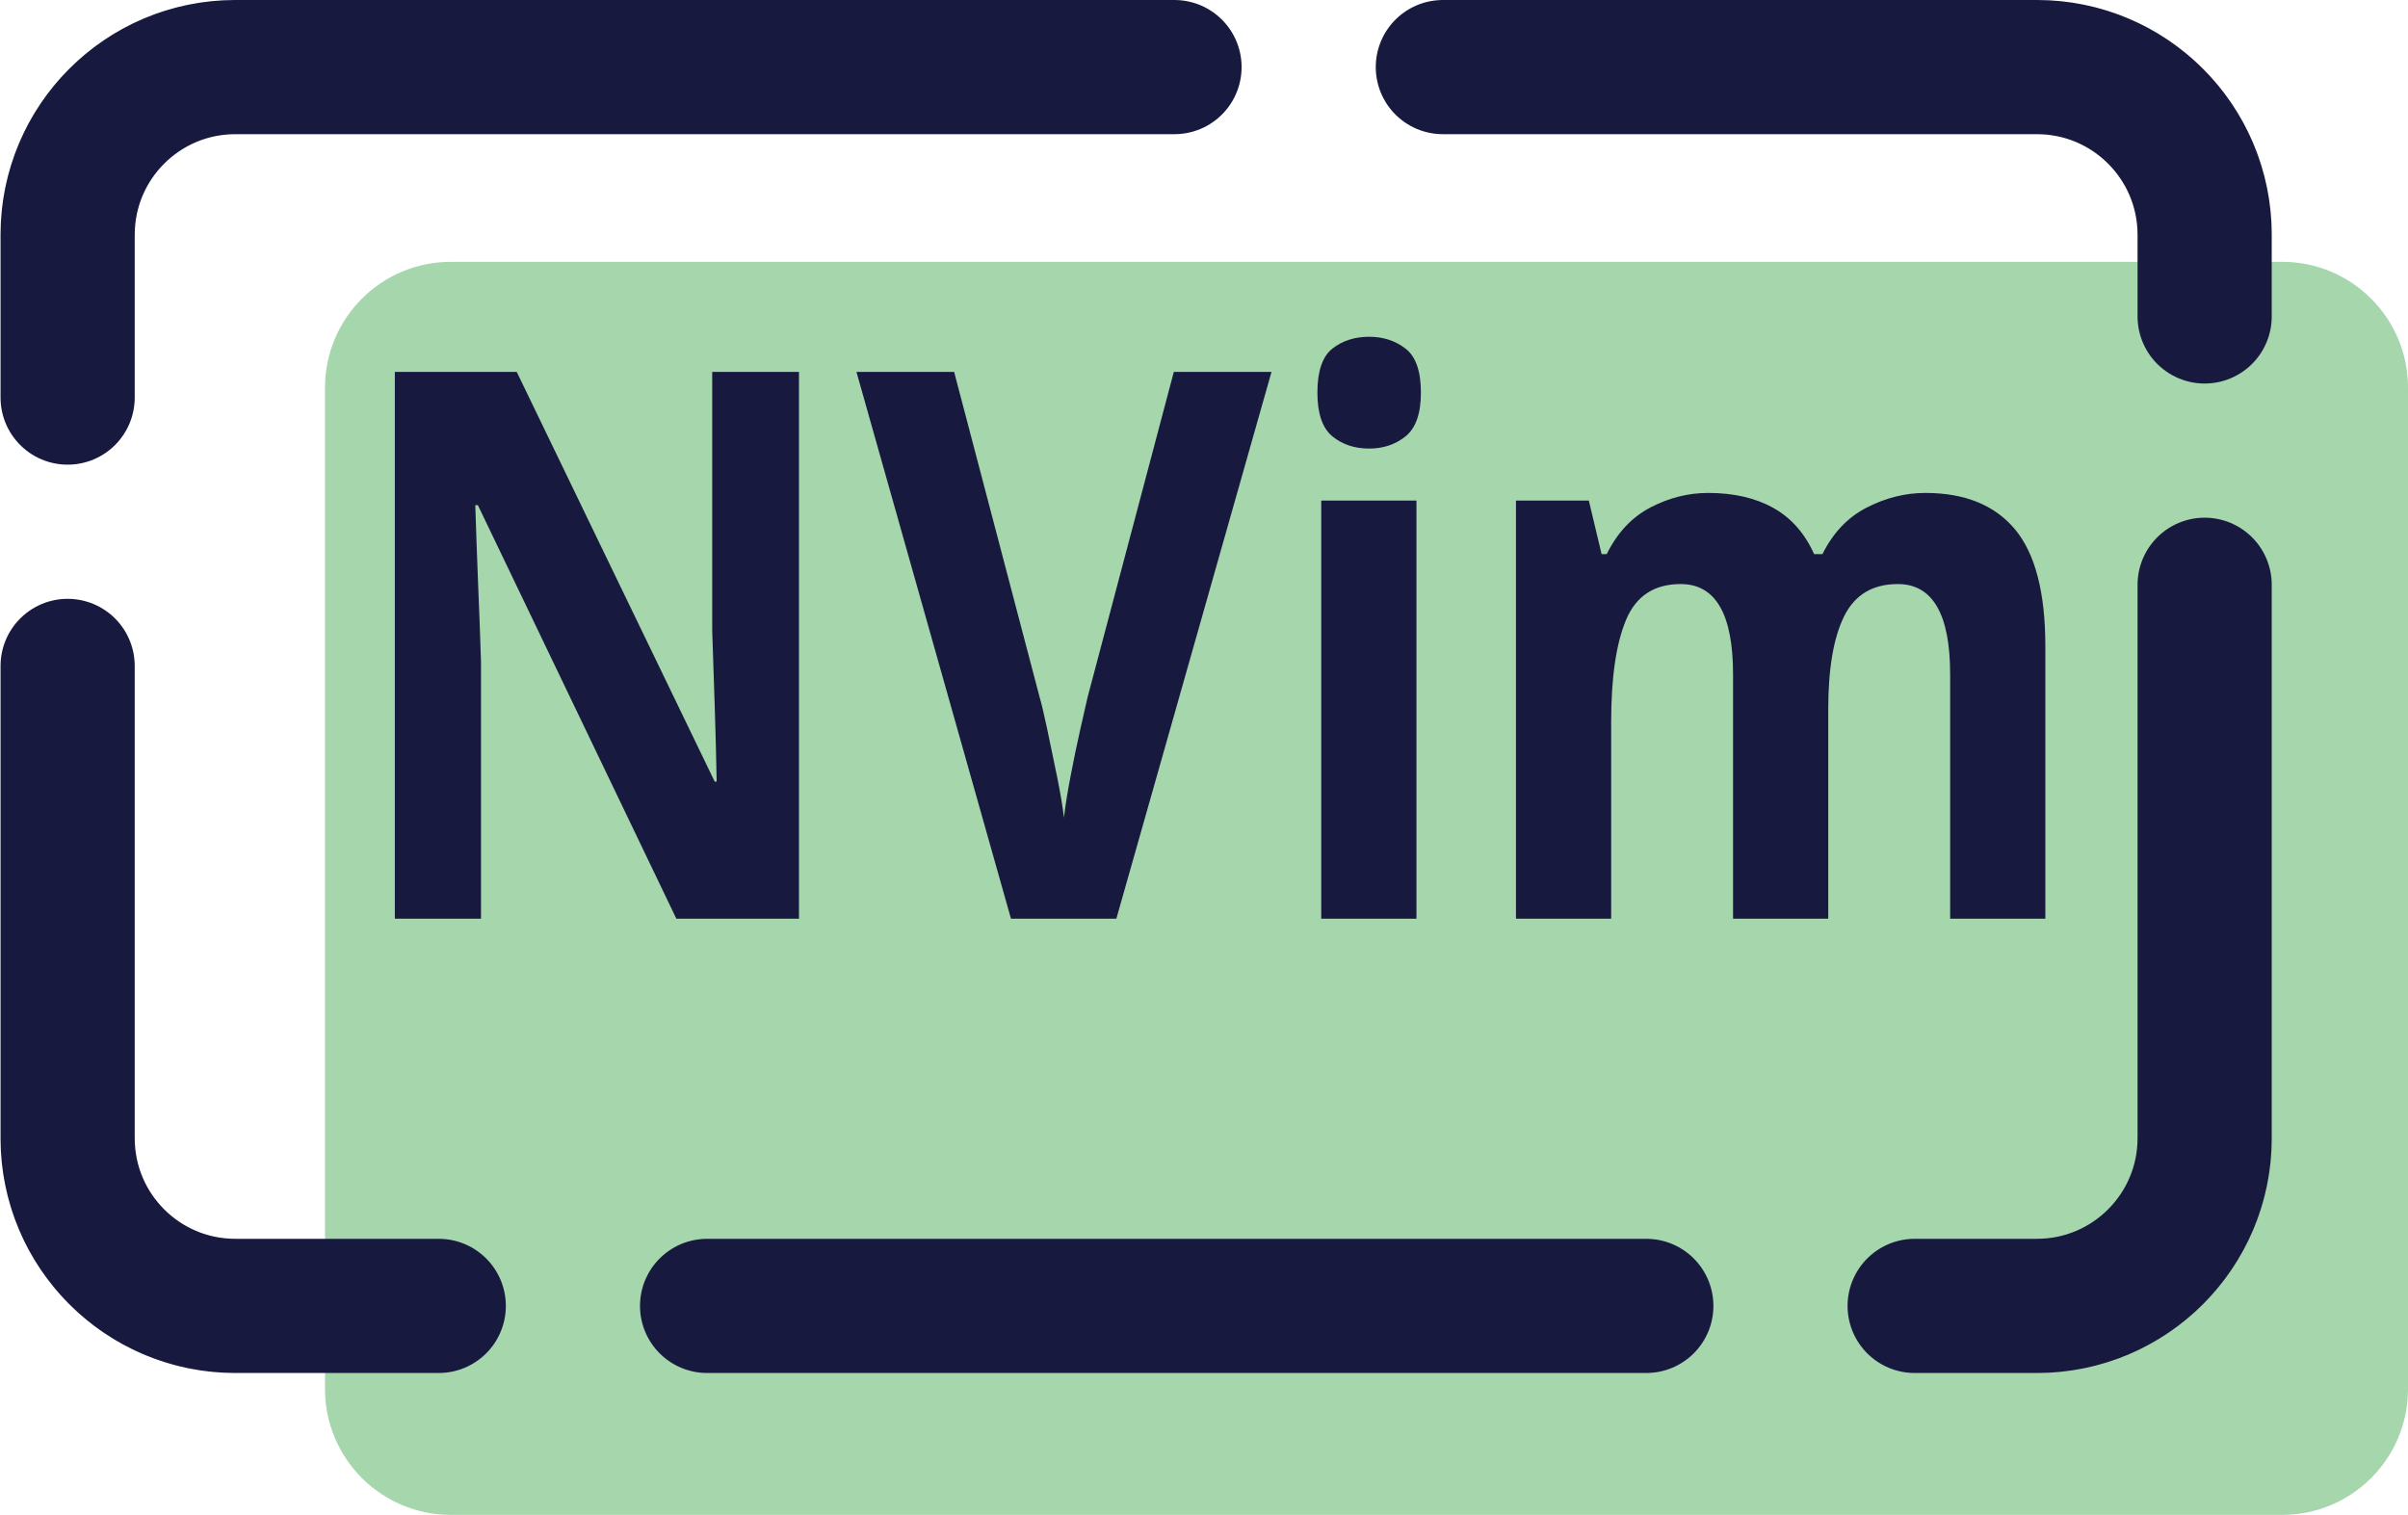
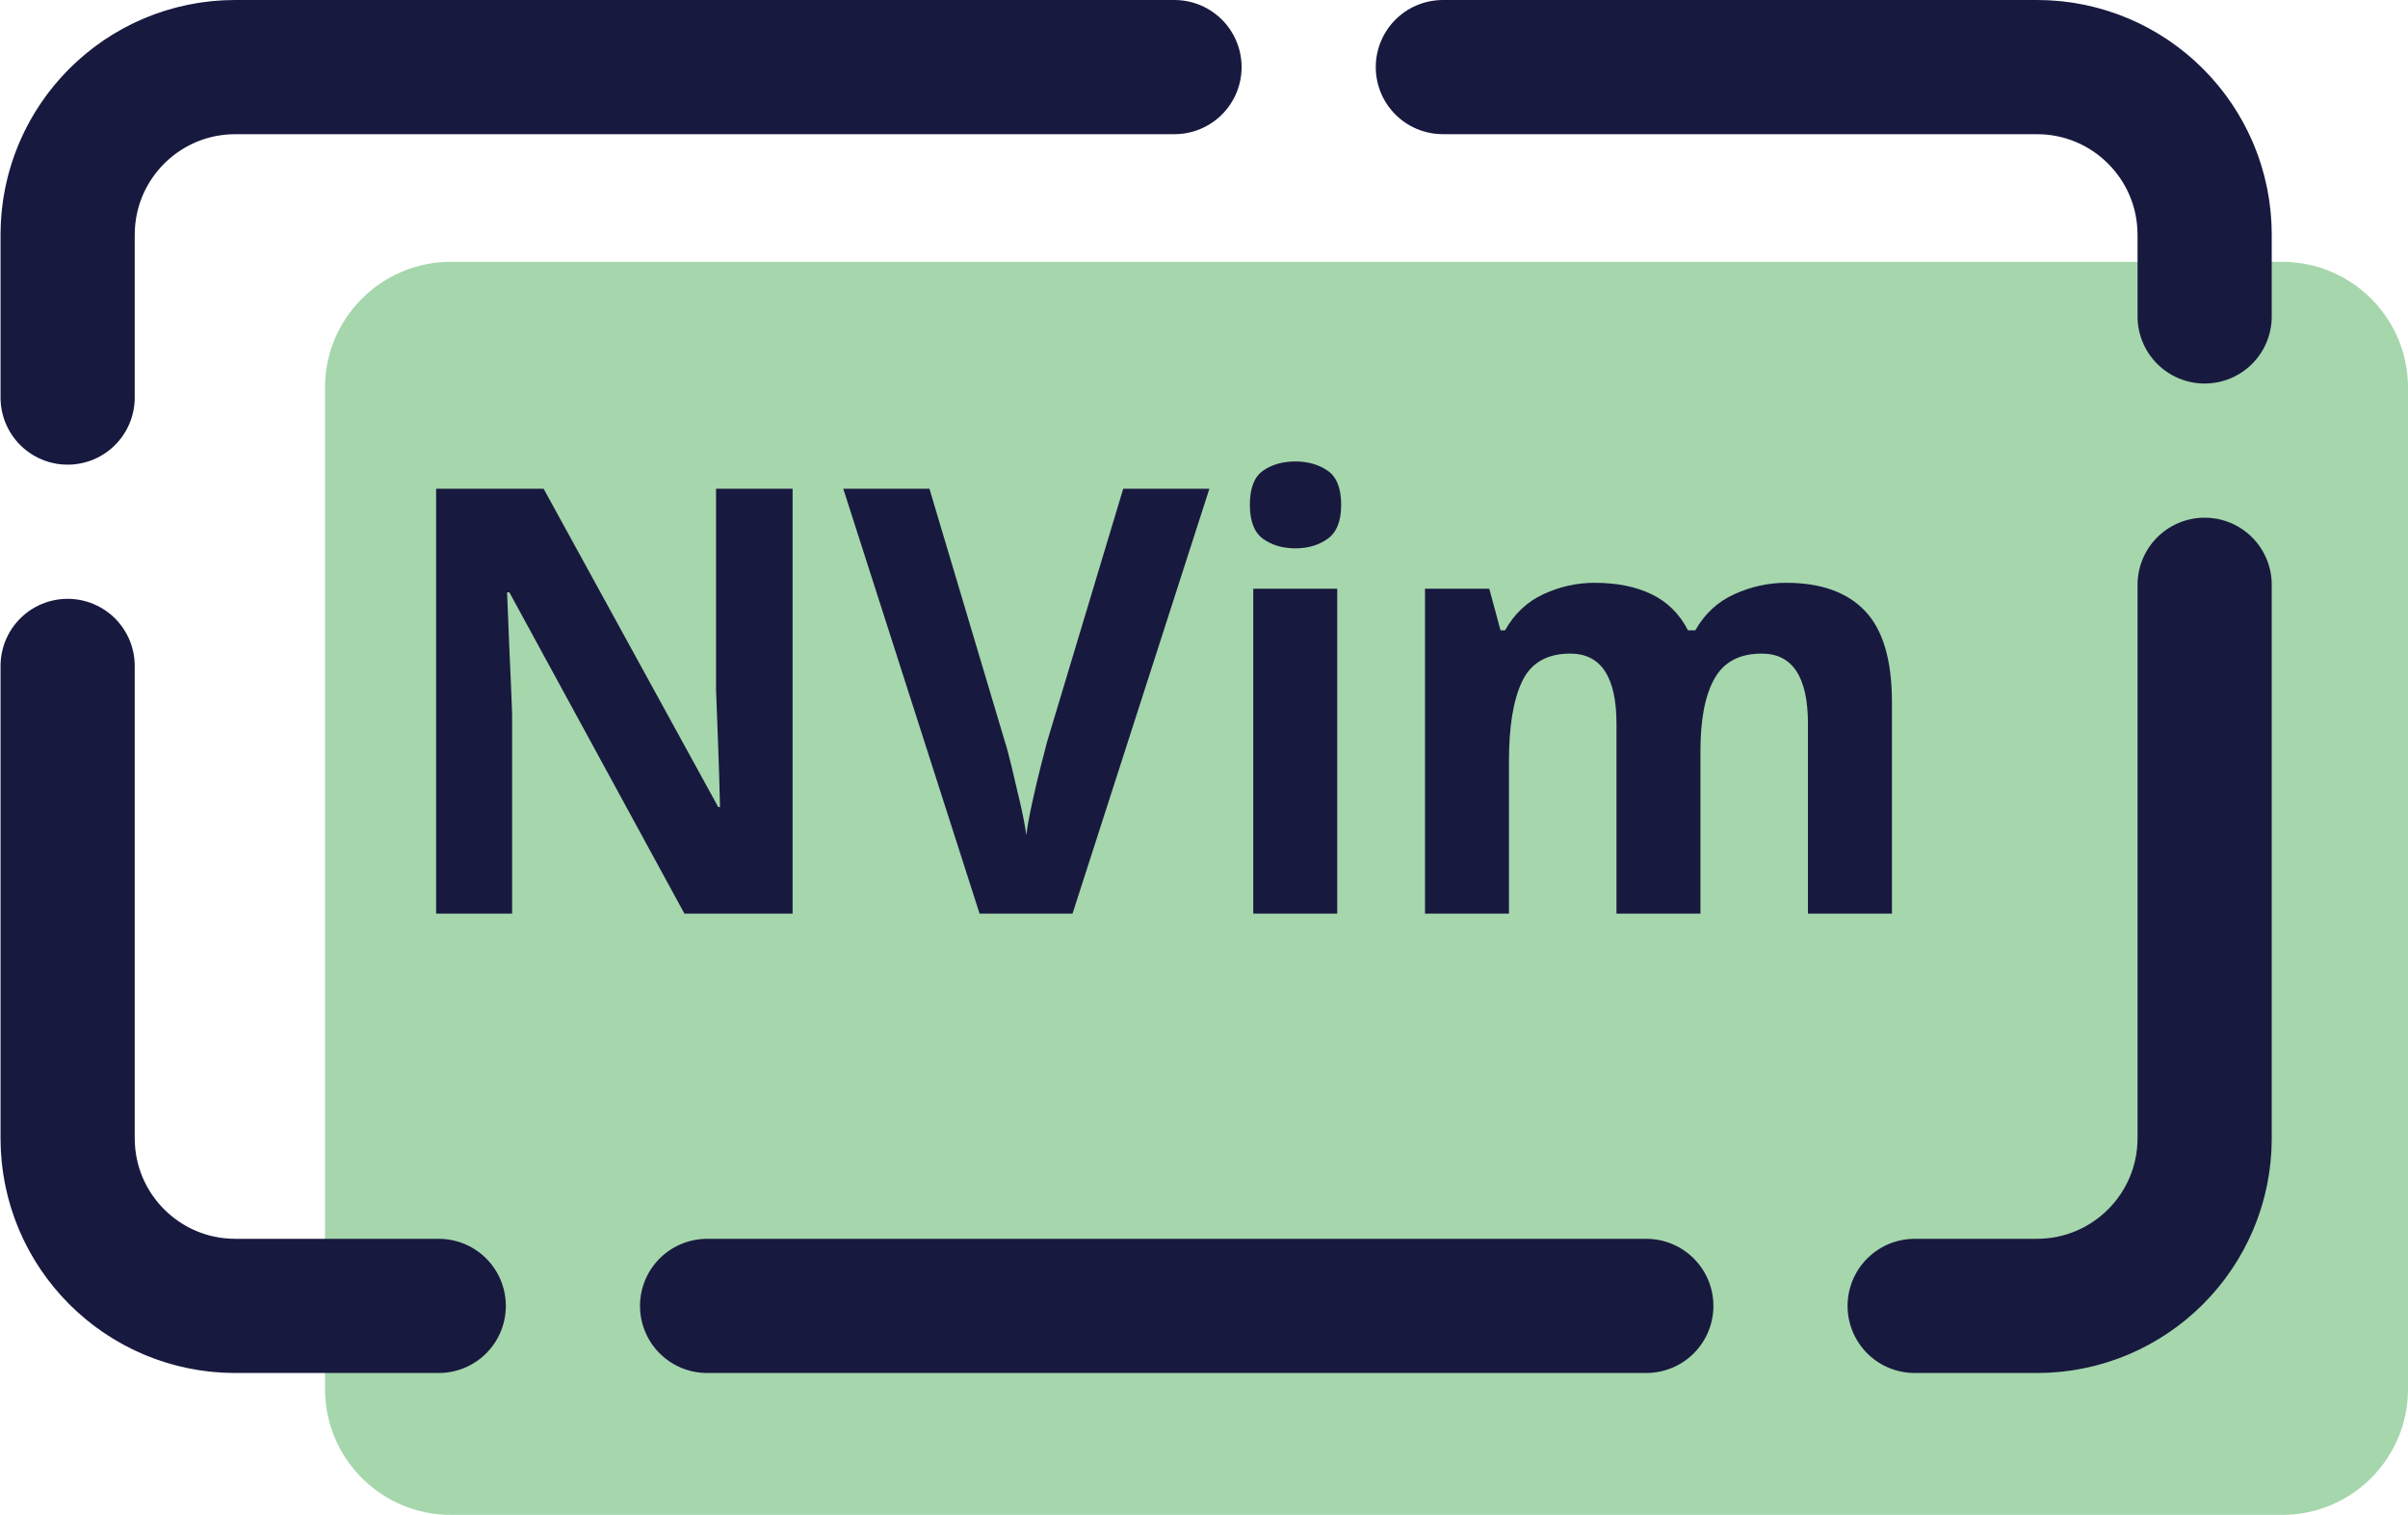
<svg xmlns="http://www.w3.org/2000/svg" width="61.847mm" height="38.911mm" viewBox="0 0 61.847 38.911" version="1.1" id="svg1" xml:space="preserve">
  <defs id="defs1">
    <rect x="360.203" y="438.134" width="288.243" height="213.332" id="rect4-55-3-3" />
  </defs>
  <g id="layer14" style="opacity:1" transform="translate(-2.242008,-194.6797)">
    <rect style="fill:#a5d6ac;stroke:#a5d6a7;stroke-width:0;stroke-linecap:round;stroke-miterlimit:4.3;stroke-dasharray:none" id="rect1-7-4-7" width="53.499" height="32.186" x="10.59" y="201.405" ry="3.232" />
    <rect style="fill:none;stroke:#18193f;stroke-width:3.446;stroke-linecap:round;stroke-linejoin:miter;stroke-miterlimit:4.3;stroke-dasharray:24.123, 6.892;stroke-dashoffset:0;stroke-opacity:1;paint-order:normal" id="rect2-1-3-4" width="54.887" height="31.82" x="3.979" y="196.403" ry="4.306" />
-     <text xml:space="preserve" transform="matrix(0.1708196,0,0,0.2048873,-50.62262,110.3568)" id="text3-7-6-9" style="font-style:normal;font-variant:normal;font-weight:600;font-stretch:normal;font-size:96px;font-family:'SF Pro Rounded';-inkscape-font-specification:'SF Pro Rounded, Semi-Bold';font-variant-ligatures:normal;font-variant-caps:normal;font-variant-numeric:normal;font-variant-east-asian:normal;white-space:pre;shape-inside:url(#rect4-55-3-3);display:inline;opacity:1;fill:#18193f;fill-opacity:1;stroke:#18193f;stroke-width:0;stroke-linecap:round;stroke-linejoin:miter;stroke-miterlimit:4.3;stroke-dasharray:none;stroke-dashoffset:0;stroke-opacity:1;paint-order:normal">
+     <text xml:space="preserve" transform="matrix(0.1506696,0,0,0.159204,-42.1302,134.2896)" id="text3-7-6-9" style="font-style:normal;font-variant:normal;font-weight:900;font-stretch:normal;font-size:96px;font-family:'SF Pro Rounded';-inkscape-font-specification:'SF Pro Rounded, Heavy';font-variant-ligatures:normal;font-variant-caps:normal;font-variant-numeric:normal;font-variant-east-asian:normal;white-space:pre;shape-inside:url(#rect4-55-3-3);display:inline;opacity:1;fill:#18193f;fill-opacity:1;stroke:#18193f;stroke-width:0;stroke-linecap:round;stroke-linejoin:miter;stroke-miterlimit:4.3;stroke-dasharray:none;stroke-dashoffset:0;stroke-opacity:1;paint-order:normal">
      <tspan x="360.203" y="526.729" id="tspan1">NVim</tspan>
    </text>
  </g>
</svg>
